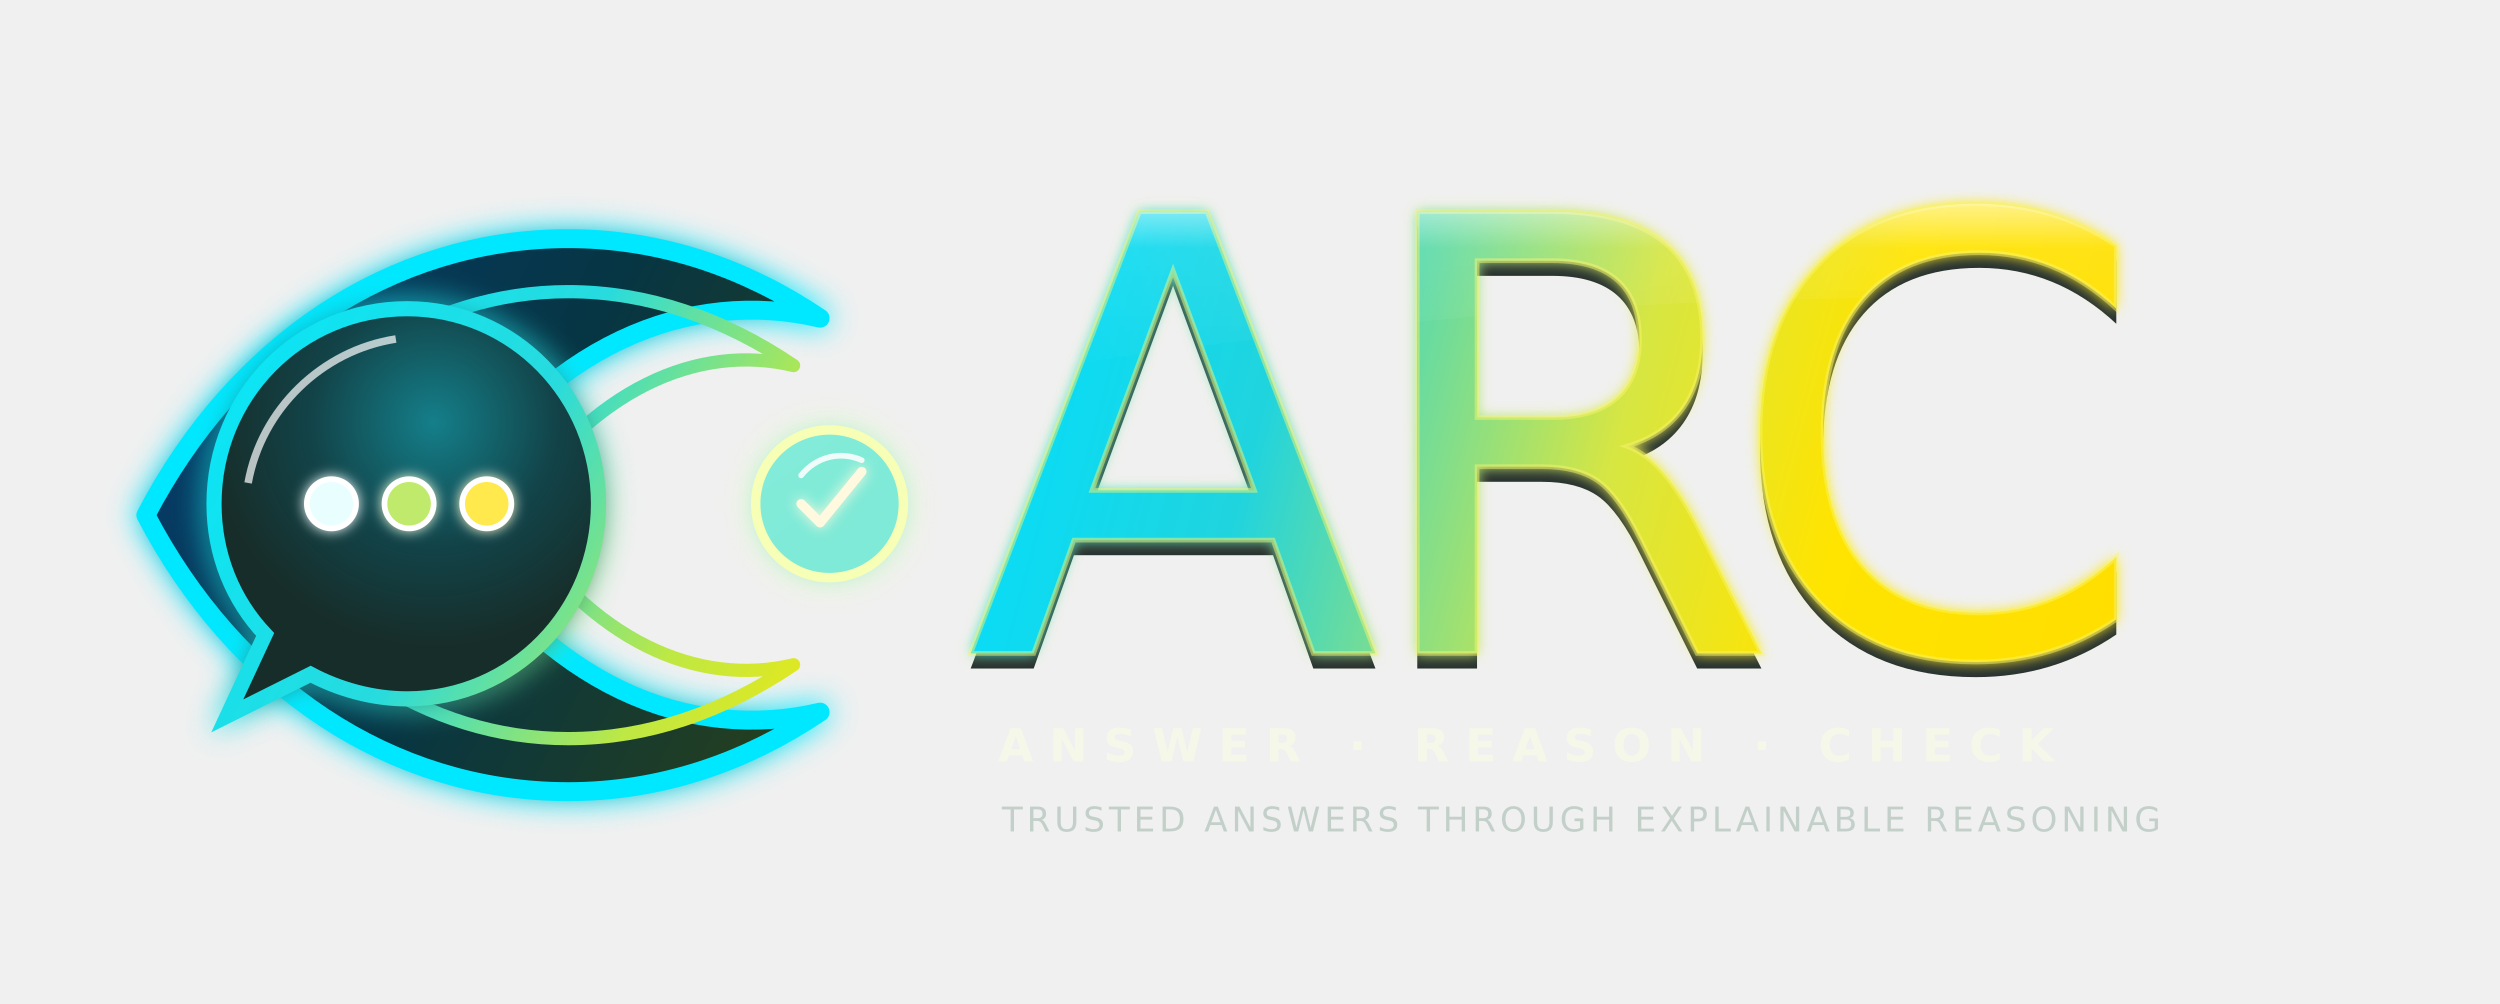
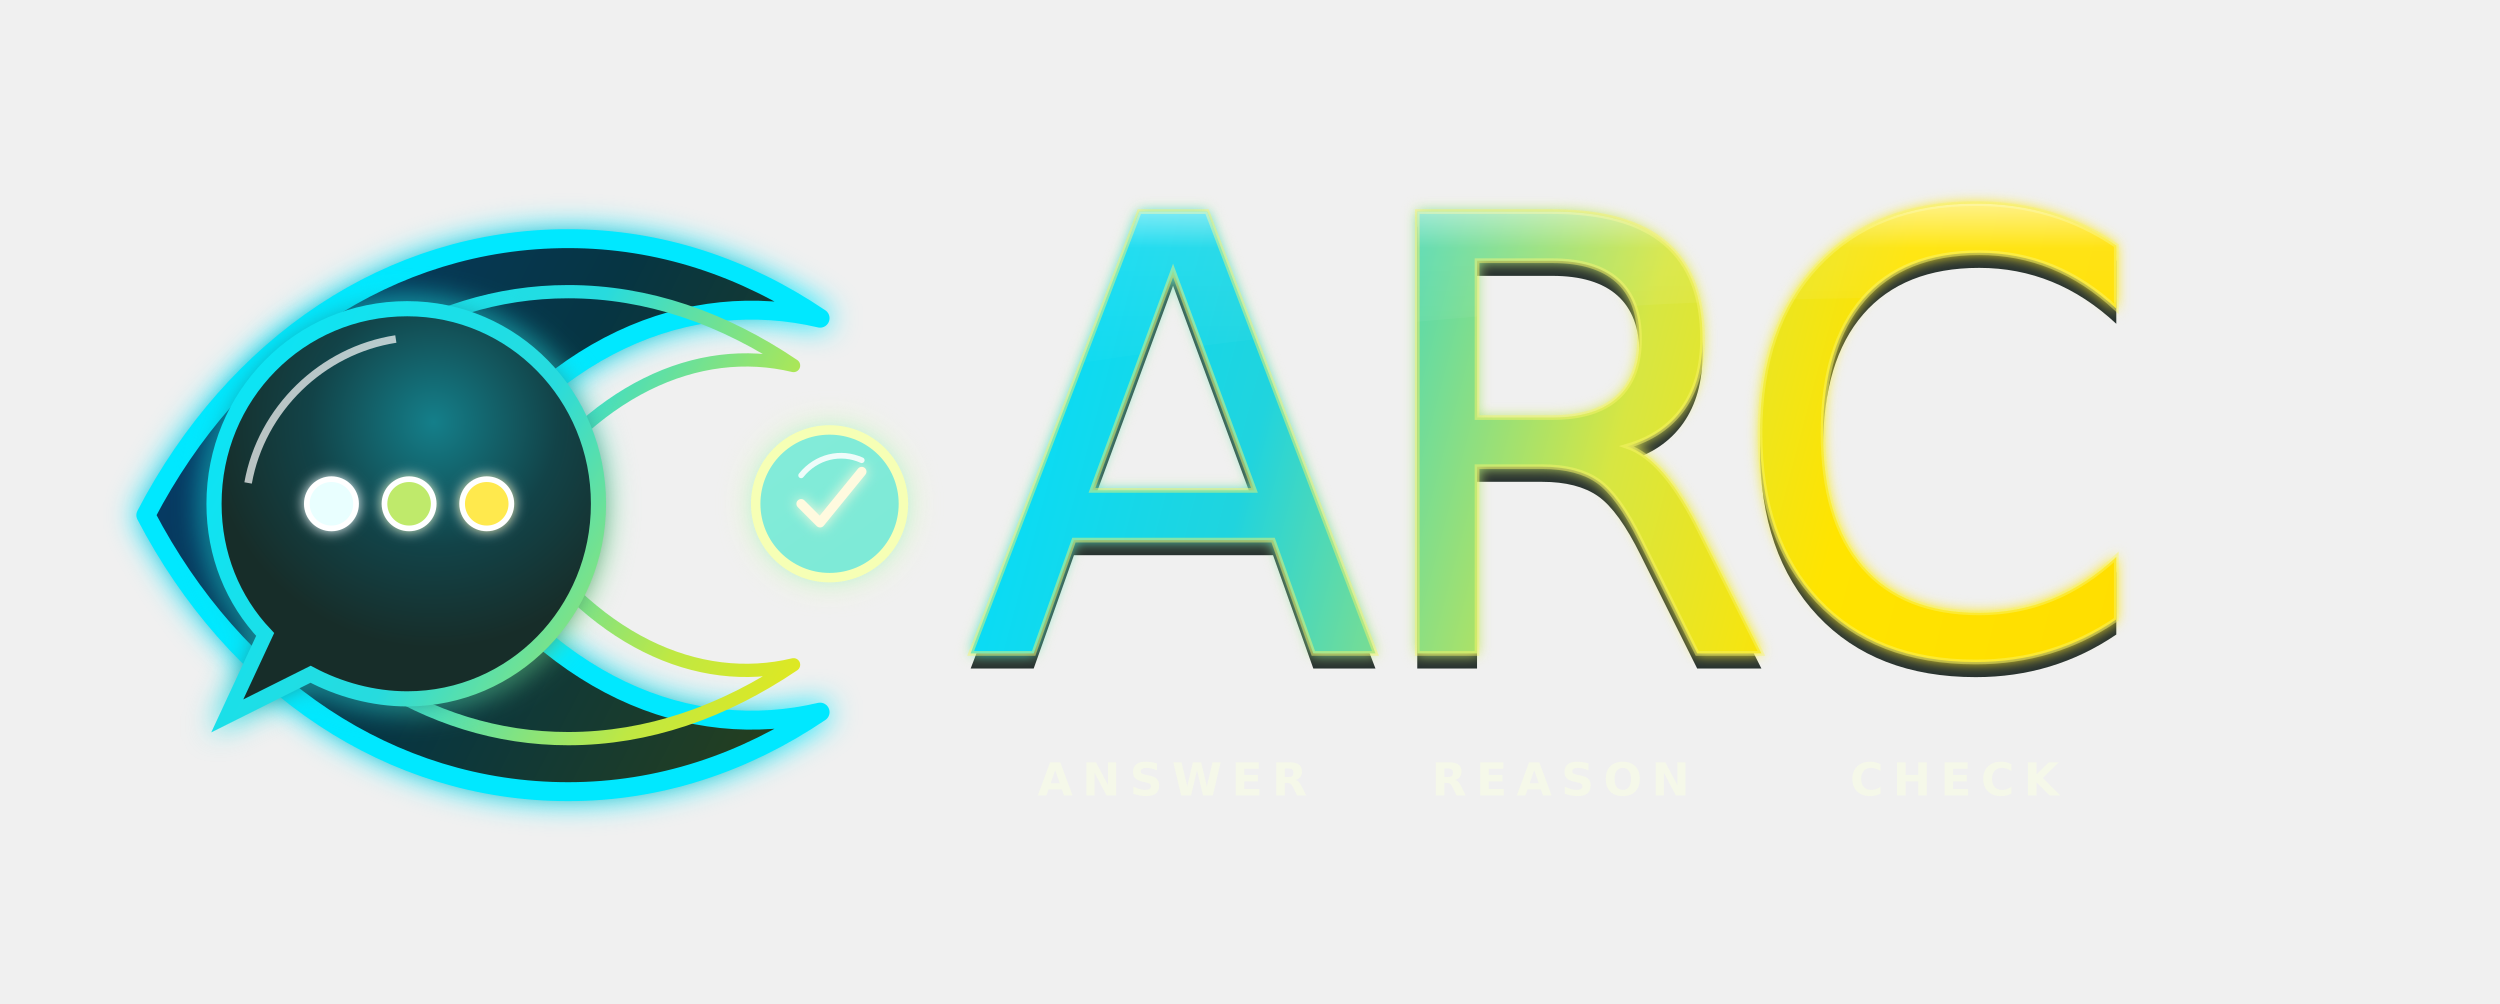
<svg xmlns="http://www.w3.org/2000/svg" viewBox="80 245 1320 530" role="img" aria-labelledby="title desc">
  <defs>
    <linearGradient id="spectrum" x1="164" y1="395" x2="565" y2="622" gradientUnits="userSpaceOnUse">
      <stop stop-color="#00E8FF" />
      <stop offset=".45" stop-color="#27DBDE" />
      <stop offset=".72" stop-color="#BFE843" />
      <stop offset="1" stop-color="#FFE700" />
    </linearGradient>
    <linearGradient id="eye-fill" x1="181" y1="431" x2="505" y2="599" gradientUnits="userSpaceOnUse">
      <stop stop-color="#063B67" />
      <stop offset=".5" stop-color="#063543" />
      <stop offset="1" stop-color="#243F20" />
    </linearGradient>
    <radialGradient id="core" cx="0" cy="0" r="1" gradientTransform="translate(309 468) rotate(55) scale(119)" gradientUnits="userSpaceOnUse">
      <stop stop-color="#147F8A" />
      <stop offset=".55" stop-color="#124348" />
      <stop offset="1" stop-color="#172D29" />
    </radialGradient>
    <radialGradient id="orb" cx="0" cy="0" r="1" gradientTransform="translate(-10 -14) rotate(45) scale(70)" gradientUnits="objectBoundingBox">
      <stop stop-color="#FFFFFF" />
      <stop offset=".12" stop-color="#B7FFF2" />
      <stop offset=".45" stop-color="#31CDB2" />
      <stop offset="1" stop-color="#148F8A" />
    </radialGradient>
    <linearGradient id="arc-text" x1="590" y1="393" x2="1335" y2="590" gradientUnits="userSpaceOnUse">
      <stop stop-color="#00DFFF" />
      <stop offset=".22" stop-color="#20D4DE" />
      <stop offset=".46" stop-color="#D7E642" />
      <stop offset=".62" stop-color="#FFE400" />
      <stop offset="1" stop-color="#FFD900" />
    </linearGradient>
    <linearGradient id="arc-highlight" x1="0" y1="0" x2="0" y2="1">
      <stop stop-color="#FFFFFF" stop-opacity=".78" />
      <stop offset=".26" stop-color="#FFFFFF" stop-opacity=".11" />
      <stop offset="1" stop-color="#FFFFFF" stop-opacity="0" />
    </linearGradient>
    <linearGradient id="baseline" x1="596" y1="0" x2="1325" y2="0" gradientUnits="userSpaceOnUse">
      <stop stop-color="#00DFFF" stop-opacity=".65" />
      <stop offset=".52" stop-color="#FFE500" stop-opacity=".8" />
      <stop offset="1" stop-color="#FFE500" stop-opacity="0" />
    </linearGradient>
    <filter id="medium-glow" x="-60%" y="-60%" width="220%" height="220%" color-interpolation-filters="sRGB">
      <feGaussianBlur stdDeviation="8" result="blur" />
      <feMerge>
        <feMergeNode in="blur" />
        <feMergeNode in="SourceGraphic" />
      </feMerge>
    </filter>
    <filter id="small-glow" x="-50%" y="-50%" width="200%" height="200%" color-interpolation-filters="sRGB">
      <feGaussianBlur stdDeviation="3.5" result="blur" />
      <feMerge>
        <feMergeNode in="blur" />
        <feMergeNode in="SourceGraphic" />
      </feMerge>
    </filter>
    <clipPath id="word-clip">
      <text x="590" y="590" font-family="DejaVu Sans, Arial, sans-serif" font-size="320" font-weight="400" letter-spacing="-12">ARC</text>
    </clipPath>
  </defs>
  <g stroke-linejoin="round" stroke-linecap="round">
    <path d="M157 517C204 427 286 371 380 371c48 0 93 15 133 42-68-16-145 12-202 104 58 92 134 120 202 104-40 27-85 42-133 42-94 0-176-56-223-146Z" fill="url(#eye-fill)" stroke="#00E8FF" stroke-width="10" filter="url(#medium-glow)" />
    <path d="M193 517c47-73 112-118 187-118 42 0 82 14 119 39-50-12-107 12-150 79 43 67 100 91 150 79-37 25-77 39-119 39-75 0-140-45-187-118Z" fill="none" stroke="url(#spectrum)" stroke-width="7" />
  </g>
  <g filter="url(#medium-glow)">
    <path d="M396 511c0 57-45 103-101 103-18 0-36-5-51-13l-44 22 20-43c-17-18-27-42-27-69 0-57 45-103 102-103 56 0 101 46 101 103Z" fill="url(#core)" stroke="url(#spectrum)" stroke-width="8" />
    <path d="M211 500c7-39 39-70 78-76" fill="none" stroke="#FFFFFF" stroke-width="4" opacity=".7" />
  </g>
  <g filter="url(#small-glow)">
    <circle cx="255" cy="511" r="13" fill="#E9FFFF" stroke="#FFFFFF" stroke-width="3" />
    <circle cx="296" cy="511" r="13" fill="#BFEA6B" stroke="#FFFFFF" stroke-width="3" />
    <circle cx="337" cy="511" r="13" fill="#FFE94D" stroke="#FFFFFF" stroke-width="3" />
  </g>
  <path d="M396 511h103" fill="none" stroke="url(#spectrum)" stroke-width="8" stroke-linecap="round" filter="url(#small-glow)" />
  <circle cx="518" cy="511" r="39" fill="url(#orb)" stroke="#F6FFB5" stroke-width="5" filter="url(#medium-glow)" />
  <path d="M503 496c8-10 21-13 32-8" fill="none" stroke="#FFFFFF" stroke-width="3" stroke-linecap="round" opacity=".86" />
  <path d="m503 511 10 10 22-27" fill="none" stroke="#FFFADF" stroke-width="5" stroke-linecap="round" stroke-linejoin="round" filter="url(#small-glow)" />
  <text x="590" y="598" fill="#071311" opacity=".86" font-family="DejaVu Sans, Arial, sans-serif" font-size="320" font-weight="400" letter-spacing="-12">ARC</text>
  <text x="590" y="590" fill="url(#arc-text)" stroke="#F8F46B" stroke-opacity=".48" stroke-width="2.5" font-family="DejaVu Sans, Arial, sans-serif" font-size="320" font-weight="400" letter-spacing="-12" filter="url(#small-glow)">ARC</text>
  <g clip-path="url(#word-clip)" opacity=".74">
    <path d="M570 350h790v68c-224-29-512-18-790 32Z" fill="url(#arc-highlight)" />
  </g>
  <path d="M602 603h730" stroke="url(#baseline)" stroke-width="3" filter="url(#small-glow)" />
-   <g font-family="DejaVu Sans, Arial, sans-serif">
-     <text x="607" y="647" fill="#F5F8E9" font-size="24" font-weight="600" letter-spacing="8.5">ANSWER  ·  REASON  ·  CHECK</text>
-     <text x="609" y="684" fill="#C3D0C9" font-size="18" font-weight="400" letter-spacing="2.1">TRUSTED ANSWERS THROUGH EXPLAINABLE REASONING</text>
+   <g fill="#F5F8E9" font-family="DejaVu Sans, Arial, sans-serif" font-size="24" font-weight="600" letter-spacing="5" text-anchor="middle">
+     <text x="699" y="665">ANSWER</text>
+     <text x="904" y="665">REASON</text>
+     <text x="1112" y="665">CHECK</text>
  </g>
</svg>
